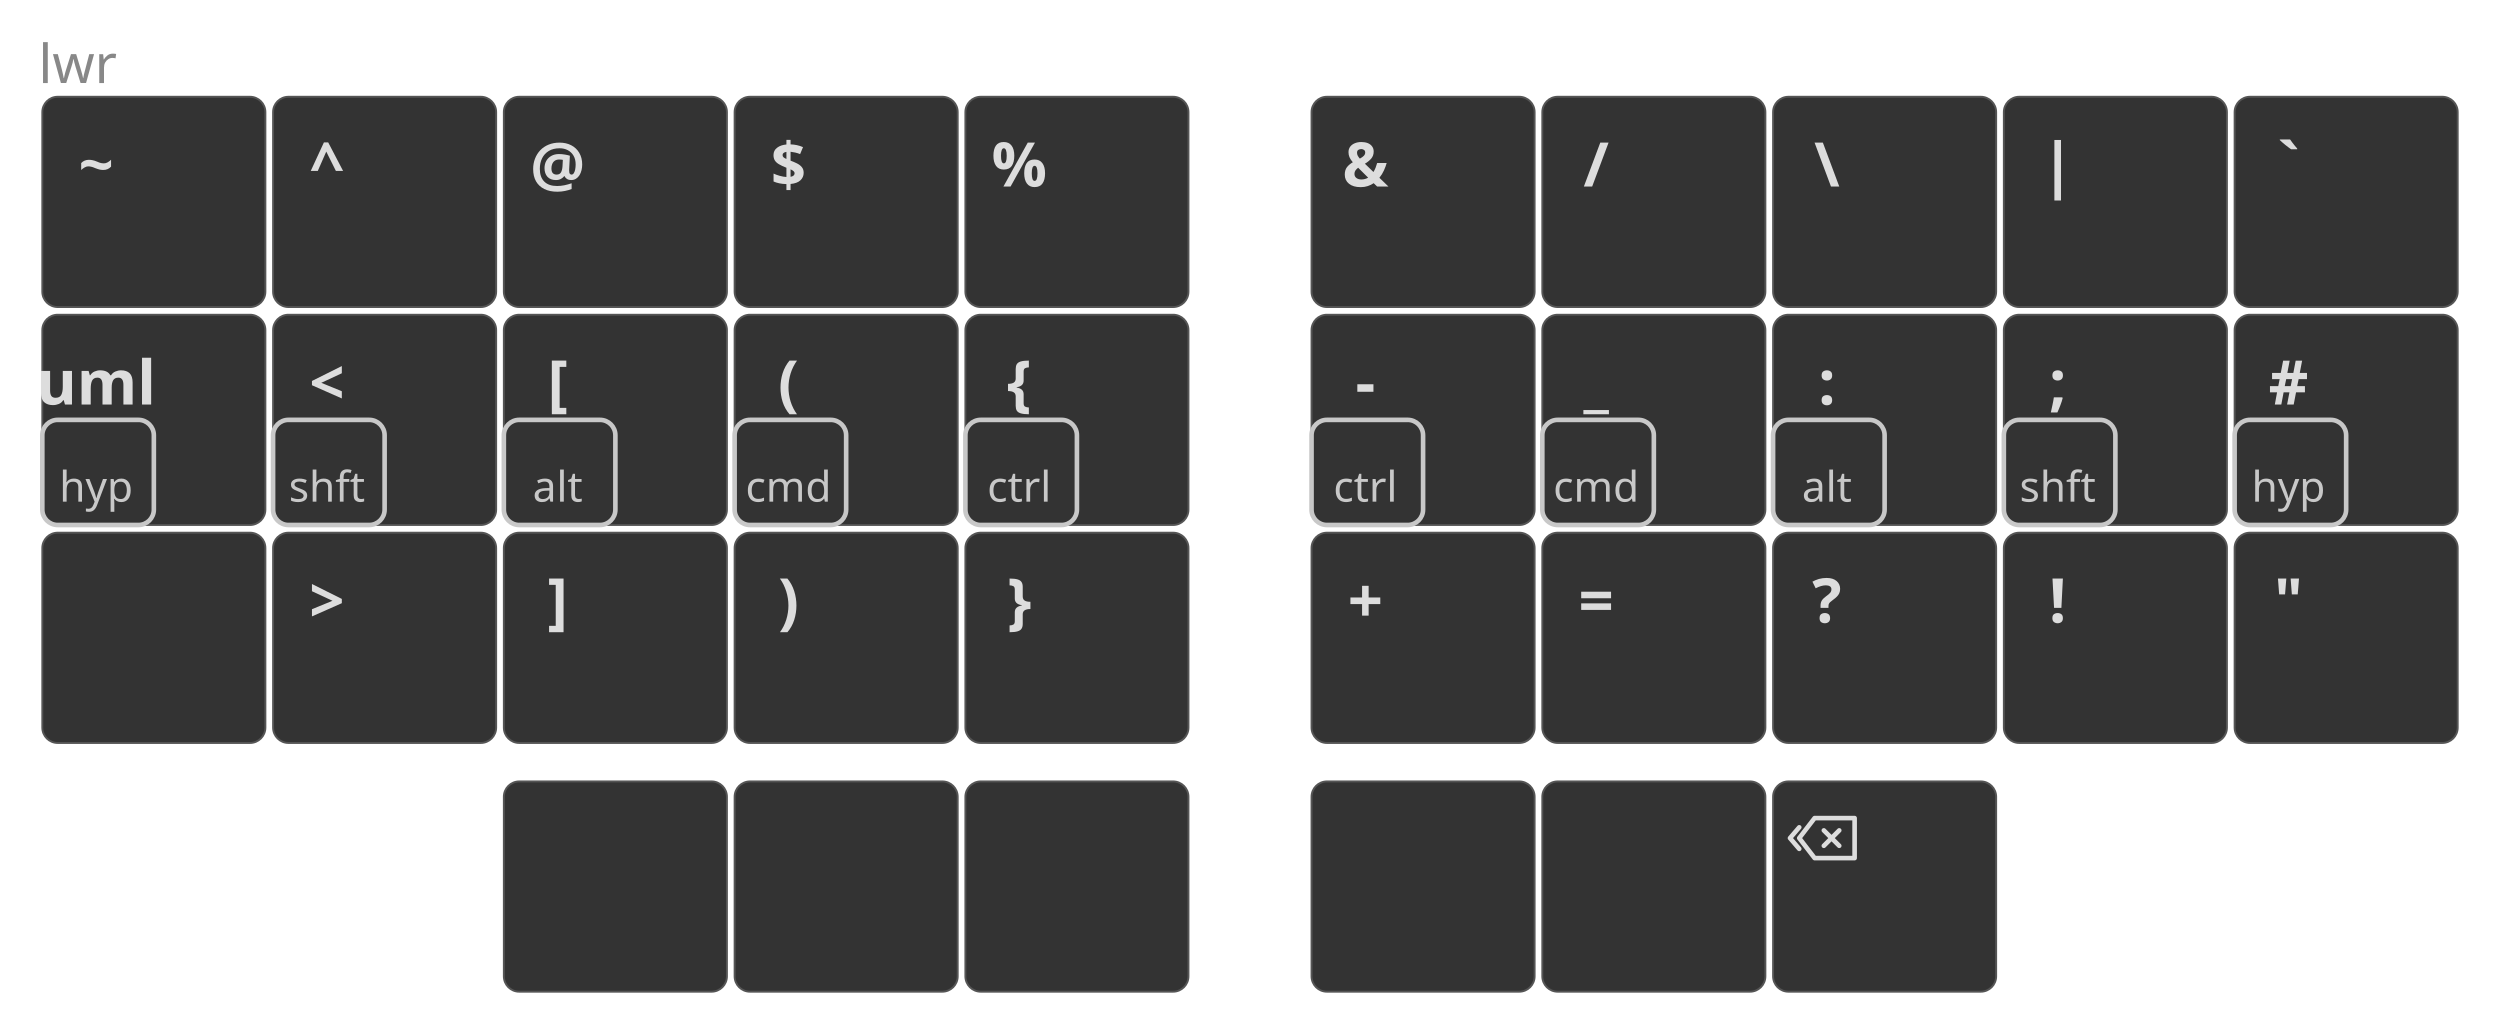
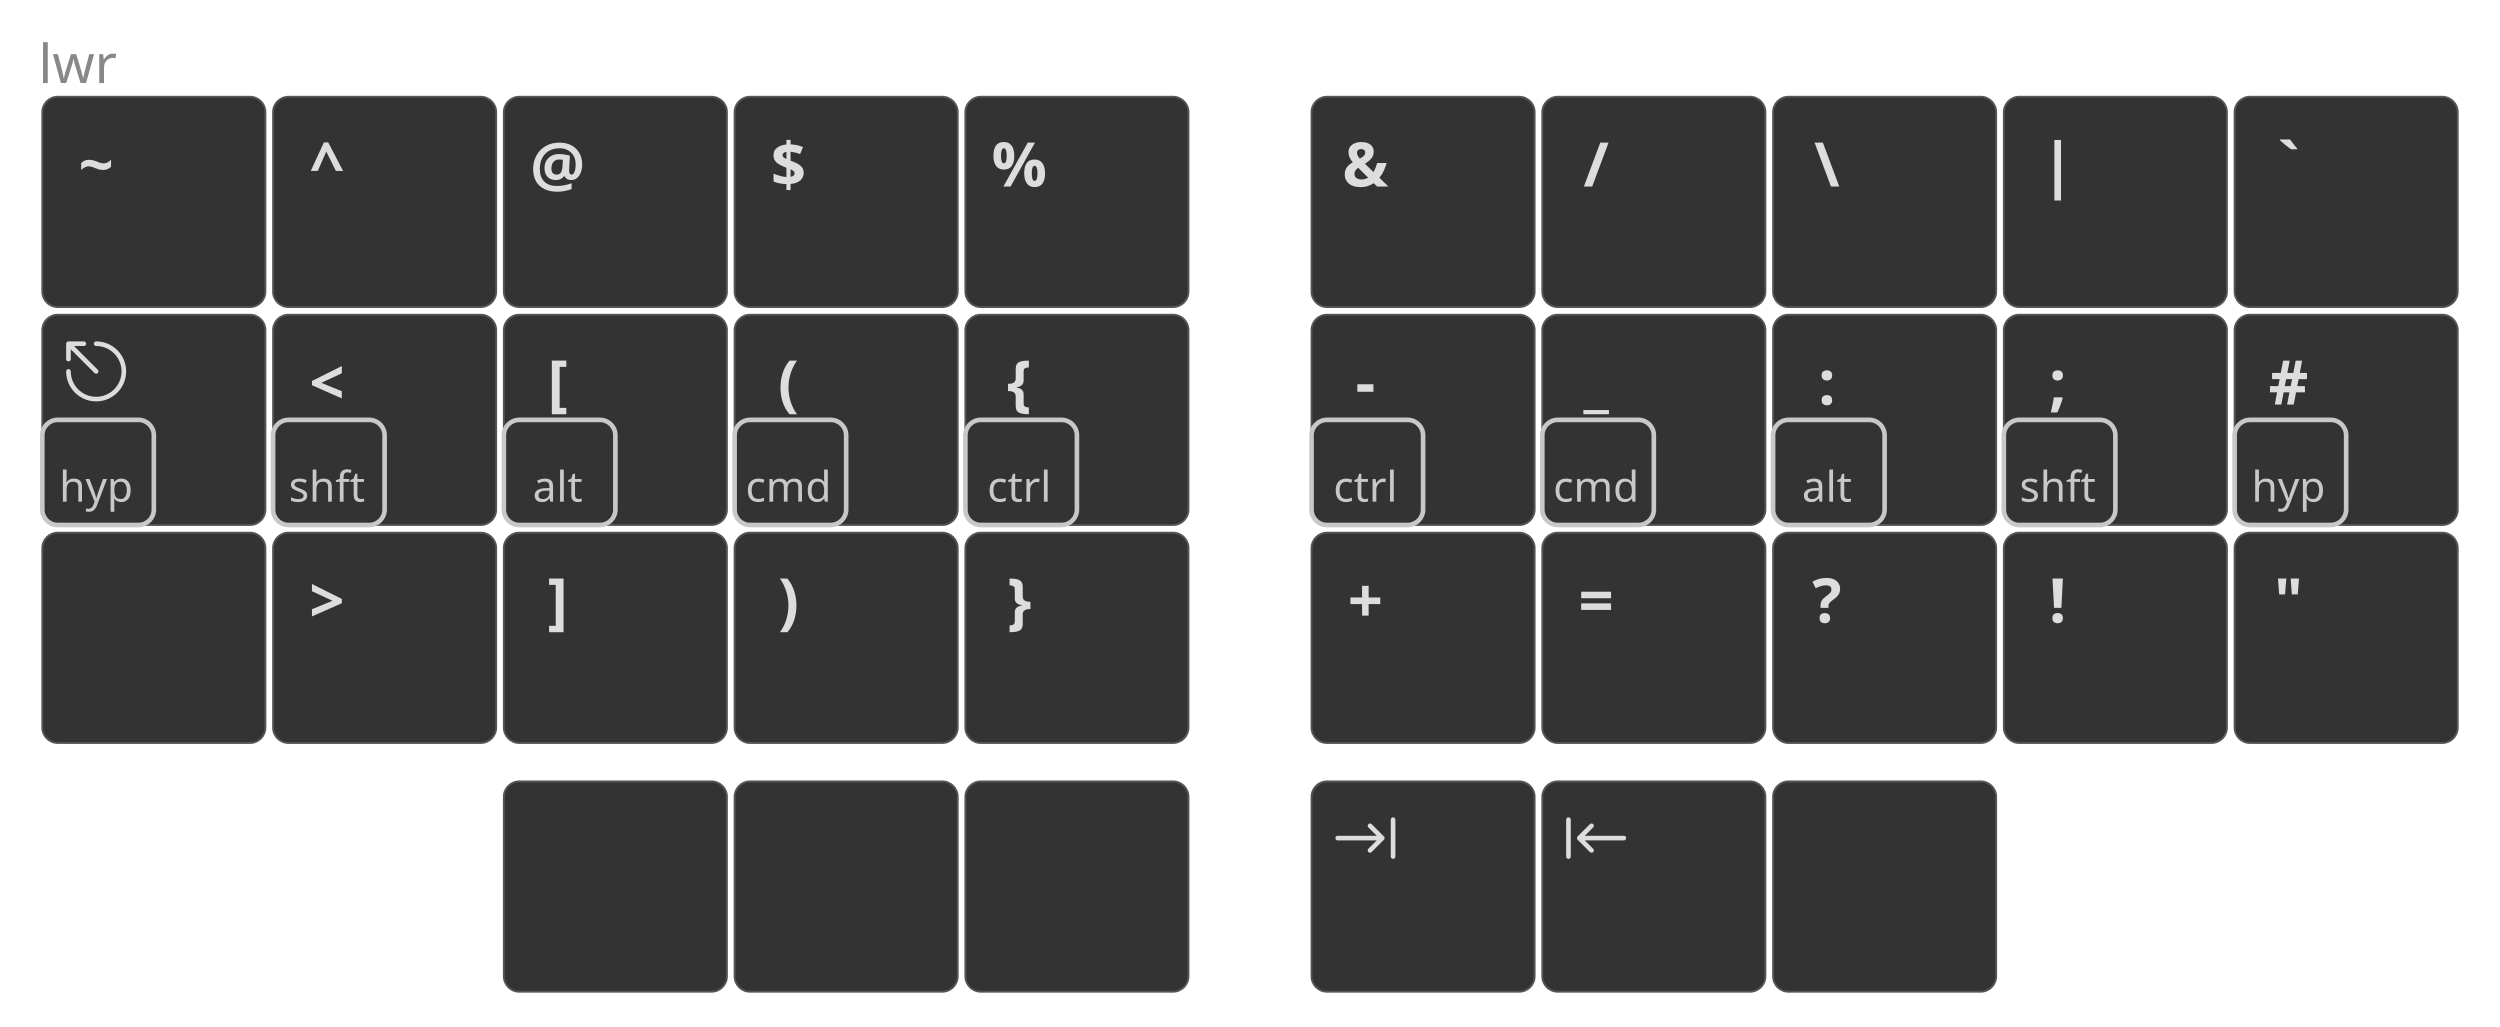
<svg xmlns="http://www.w3.org/2000/svg" class="keymap" width="650" height="267" viewBox="-10 -24 650.0 266.68">
  <style>svg.keymap { background: #1e1e2e; font-family: sans-serif; }
    rect.keycap { fill: #333333; stroke: #555555; stroke-width: 0.5px; }
    text { fill: #c8c8c8; text-anchor: middle; dominant-baseline: central; }
    text.base { font-size: 16px; font-weight: 600; fill: #dddddd; }
    text.hold { font-size: 11px; }
    text.sym { font-size: 13px; fill: #9999ff; }
    text.num { font-size: 13px; fill: #ee9944; }
    text.oneshot { font-size: 12px; font-weight: 600; }
    use.glyph { fill: none; stroke: #c8c8c8; stroke-width: 2.5px;
                stroke-linecap: round; stroke-linejoin: round; }
    use.glyph.base { stroke: #dddddd; stroke-width: 3px; }
    use.glyph.sym { stroke: #9999ff; }
    use.glyph.num { stroke: #ee9944; }
    rect.hold-box { stroke-width: 1.2px; }
    rect.hold-box.tap-preferred.mod { fill: none; stroke: #c8c8c8; }
    rect.hold-box.tap-preferred.sym { fill: none; stroke: #9999ff; }
    rect.hold-box.tap-preferred.nav { fill: none; stroke: #ee9944; }
    rect.hold-box.hold-preferred.mod { fill: #666666; stroke: #666666; }
    rect.hold-box.hold-preferred.sym { fill: #6666bb; stroke: #6666bb; }
    rect.hold-box.hold-preferred.nav { fill: #aa7755; stroke: #aa7755; }
    rect.hold-box.oneshot.mod { fill: #666666; stroke: #666666; }
    rect.hold-box.oneshot.sym { fill: #6666bb; stroke: #6666bb; }
    rect.hold-box.oneshot.nav { fill: #aa7755; stroke: #aa7755; }
    text.hold.hold-preferred.mod, text.oneshot.mod { fill: #eeeeee; font-weight: 700; }
    text.hold.hold-preferred.sym, text.oneshot.sym,
    text.hold.hold-preferred.nav, text.oneshot.nav { fill: #1a1a1a; font-weight: 700; }
    text.hold.tap-preferred { fill: #c8c8c8; }
    text.title { font-size: 14px; fill: #888888; text-anchor: start; }</style>
  <defs>
    <path id="glyph_backspace" class="symbol" transform="scale(0.4) translate(-24,-30)" d="M22,19l10,10 M22,29l10-10 M6,24l10,13h26v-26h-26z" />
    <path id="glyph_delete-word" class="symbol" transform="scale(0.4) translate(-24,-30)" d="M22,19l10,10 M22,29l10-10 M6,24l10,13h26v-26h-26z M6,17l-6,7,6,7" />
    <path id="glyph_return" class="symbol" transform="scale(0.4) translate(-24,-30)" d="M42,13V27H6 m8-8l-8,8l8,8" />
    <path id="glyph_space" class="symbol" transform="scale(0.4) translate(-24,-30)" d="M42,24V32H6V24" />
    <path id="glyph_escape" class="symbol" transform="scale(0.4) translate(-24,-30)" d="M24,24l-18-18 m0,10v-10h10 M24,6A18,18,0,1,1,6,24" />
    <path id="glyph_up" class="symbol" transform="scale(0.4) translate(-24,-30)" d="M24,42v-36 m-8,6l8-8l8,8" />
    <path id="glyph_down" class="symbol" transform="scale(0.4) translate(-24,-30)" d="M24,6v36 m-8,-6l8,8l8-8" />
    <path id="glyph_left" class="symbol" transform="scale(0.4) translate(-24,-30)" d="M42,24h-36 m6-8l-8,8l8,8" />
    <path id="glyph_right" class="symbol" transform="scale(0.4) translate(-24,-30)" d="M6,24h36 m-6-8l8,8l-8,8" />
    <path id="glyph_tab" class="symbol" transform="scale(0.4) translate(-24,-30)" d="M6,24h27 m-6-8l8,8l-8,8 M42,12V36" />
    <path id="glyph_btab" class="symbol" transform="scale(0.4) translate(-24,-30)" d="M42,24h-27 m6-8l-8,8l8,8 M6,12V36" />
    <path id="glyph_home" class="symbol" transform="scale(0.4) translate(-24,-30)" d="M42,42l-28-28 m0,10v-10h10 m8-8h-26v26" />
    <path id="glyph_end" class="symbol" transform="scale(0.4) translate(-24,-30)" d="M6,6l28,28 m0-10v10h-10 m-8,8h26v-26" />
    <path id="glyph_word-right" class="symbol" transform="scale(0.4) translate(-24,-30)" d="M8,13l10,11-10,11 M24,13l10,11-10,11" />
    <path id="glyph_word-left" class="symbol" transform="scale(0.4) translate(-24,-30)" d="M40,13l-10,11,10,11 M24,13l-10,11,10,11" />
    <path id="glyph_hist-fwd" class="symbol" transform="scale(0.4) translate(-24,-30)" d="M10,32A16,14,0,1,0,36,18 m-2,-8l2,8l-8,2" />
    <path id="glyph_hist-back" class="symbol" transform="scale(0.4) translate(-24,-30)" d="M38,32A16,14,0,1,1,12,18 m2,-8l-2,8l8,2" />
  </defs>
  <text class="title" x="0" y="-8">lwr</text>
  <g transform="translate(0.00,0.00)">
    <rect class="keycap" x="1.0" y="1.0" width="58.0" height="54.67" rx="4.0" ry="4.0" />
    <text class="base" x="15.0" y="18.134">~</text>
  </g>
  <g transform="translate(60.00,0.00)">
    <rect class="keycap" x="1.0" y="1.0" width="58.0" height="54.67" rx="4.0" ry="4.0" />
    <text class="base" x="15.0" y="18.134">^</text>
  </g>
  <g transform="translate(120.00,0.00)">
    <rect class="keycap" x="1.0" y="1.0" width="58.0" height="54.67" rx="4.0" ry="4.0" />
    <text class="base" x="15.0" y="18.134">@</text>
  </g>
  <g transform="translate(180.00,0.00)">
    <rect class="keycap" x="1.0" y="1.0" width="58.0" height="54.67" rx="4.0" ry="4.0" />
    <text class="base" x="15.0" y="18.134">$</text>
  </g>
  <g transform="translate(240.00,0.00)">
    <rect class="keycap" x="1.0" y="1.0" width="58.0" height="54.67" rx="4.0" ry="4.0" />
    <text class="base" x="15.0" y="18.134">%</text>
  </g>
  <g transform="translate(330.00,0.00)">
    <rect class="keycap" x="1.0" y="1.0" width="58.0" height="54.67" rx="4.0" ry="4.0" />
    <text class="base" x="15.0" y="18.134">&amp;</text>
  </g>
  <g transform="translate(390.00,0.00)">
    <rect class="keycap" x="1.0" y="1.0" width="58.0" height="54.67" rx="4.0" ry="4.0" />
    <text class="base" x="15.0" y="18.134">/</text>
  </g>
  <g transform="translate(450.00,0.00)">
    <rect class="keycap" x="1.0" y="1.0" width="58.0" height="54.67" rx="4.0" ry="4.0" />
    <text class="base" x="15.0" y="18.134">\</text>
  </g>
  <g transform="translate(510.00,0.00)">
    <rect class="keycap" x="1.0" y="1.0" width="58.0" height="54.67" rx="4.0" ry="4.0" />
    <text class="base" x="15.0" y="18.134">|</text>
  </g>
  <g transform="translate(570.00,0.00)">
    <rect class="keycap" x="1.0" y="1.0" width="58.0" height="54.67" rx="4.0" ry="4.0" />
    <text class="base" x="15.0" y="18.134">`</text>
  </g>
  <g transform="translate(0.00,56.67)">
    <rect class="keycap" x="1.0" y="1.0" width="58.0" height="54.67" rx="4.0" ry="4.0" />
    <rect class="hold-box tap-preferred mod" x="1.0" y="28.335" width="29.0" height="27.335" rx="4.0" ry="4.0" />
-     <text class="base" x="15.0" y="18.134">uml</text>
+     <use class="glyph base" href="#glyph_escape" x="15.0" y="18.134" />
    <text class="hold tap-preferred mod" x="15.0" y="45.336">hyp</text>
  </g>
  <g transform="translate(60.00,56.67)">
    <rect class="keycap" x="1.0" y="1.0" width="58.0" height="54.67" rx="4.0" ry="4.0" />
    <rect class="hold-box tap-preferred mod" x="1.0" y="28.335" width="29.0" height="27.335" rx="4.0" ry="4.0" />
    <text class="base" x="15.0" y="18.134">&lt;</text>
    <text class="hold tap-preferred mod" x="15.0" y="45.336">shft</text>
  </g>
  <g transform="translate(120.00,56.67)">
    <rect class="keycap" x="1.0" y="1.0" width="58.0" height="54.67" rx="4.0" ry="4.0" />
    <rect class="hold-box tap-preferred mod" x="1.0" y="28.335" width="29.0" height="27.335" rx="4.0" ry="4.0" />
    <text class="base" x="15.0" y="18.134">[</text>
    <text class="hold tap-preferred mod" x="15.0" y="45.336">alt</text>
  </g>
  <g transform="translate(180.00,56.67)">
    <rect class="keycap" x="1.0" y="1.0" width="58.0" height="54.67" rx="4.0" ry="4.0" />
    <rect class="hold-box tap-preferred mod" x="1.0" y="28.335" width="29.0" height="27.335" rx="4.0" ry="4.0" />
    <text class="base" x="15.0" y="18.134">(</text>
    <text class="hold tap-preferred mod" x="15.0" y="45.336">cmd</text>
  </g>
  <g transform="translate(240.00,56.67)">
    <rect class="keycap" x="1.0" y="1.0" width="58.0" height="54.67" rx="4.0" ry="4.0" />
    <rect class="hold-box tap-preferred mod" x="1.0" y="28.335" width="29.0" height="27.335" rx="4.0" ry="4.0" />
    <text class="base" x="15.0" y="18.134">{</text>
    <text class="hold tap-preferred mod" x="15.0" y="45.336">ctrl</text>
  </g>
  <g transform="translate(330.00,56.67)">
    <rect class="keycap" x="1.0" y="1.0" width="58.0" height="54.67" rx="4.0" ry="4.0" />
    <rect class="hold-box tap-preferred mod" x="1.0" y="28.335" width="29.0" height="27.335" rx="4.0" ry="4.0" />
    <text class="base" x="15.0" y="18.134">-</text>
    <text class="hold tap-preferred mod" x="15.0" y="45.336">ctrl</text>
  </g>
  <g transform="translate(390.00,56.67)">
    <rect class="keycap" x="1.0" y="1.0" width="58.0" height="54.67" rx="4.0" ry="4.0" />
    <rect class="hold-box tap-preferred mod" x="1.0" y="28.335" width="29.0" height="27.335" rx="4.0" ry="4.0" />
    <text class="base" x="15.0" y="18.134">_</text>
    <text class="hold tap-preferred mod" x="15.0" y="45.336">cmd</text>
  </g>
  <g transform="translate(450.00,56.67)">
    <rect class="keycap" x="1.0" y="1.0" width="58.0" height="54.67" rx="4.0" ry="4.0" />
    <rect class="hold-box tap-preferred mod" x="1.0" y="28.335" width="29.0" height="27.335" rx="4.0" ry="4.0" />
    <text class="base" x="15.0" y="18.134">:</text>
    <text class="hold tap-preferred mod" x="15.0" y="45.336">alt</text>
  </g>
  <g transform="translate(510.00,56.67)">
    <rect class="keycap" x="1.0" y="1.0" width="58.0" height="54.67" rx="4.0" ry="4.0" />
    <rect class="hold-box tap-preferred mod" x="1.0" y="28.335" width="29.0" height="27.335" rx="4.0" ry="4.0" />
    <text class="base" x="15.0" y="18.134">;</text>
    <text class="hold tap-preferred mod" x="15.0" y="45.336">shft</text>
  </g>
  <g transform="translate(570.00,56.67)">
    <rect class="keycap" x="1.0" y="1.0" width="58.0" height="54.67" rx="4.0" ry="4.0" />
    <rect class="hold-box tap-preferred mod" x="1.0" y="28.335" width="29.0" height="27.335" rx="4.0" ry="4.0" />
    <text class="base" x="15.0" y="18.134">#</text>
    <text class="hold tap-preferred mod" x="15.0" y="45.336">hyp</text>
  </g>
  <g transform="translate(0.00,113.34)">
    <rect class="keycap" x="1.0" y="1.0" width="58.0" height="54.67" rx="4.0" ry="4.0" />
  </g>
  <g transform="translate(60.00,113.34)">
    <rect class="keycap" x="1.0" y="1.0" width="58.0" height="54.67" rx="4.0" ry="4.0" />
    <text class="base" x="15.0" y="18.134">&gt;</text>
  </g>
  <g transform="translate(120.00,113.34)">
    <rect class="keycap" x="1.0" y="1.0" width="58.0" height="54.67" rx="4.0" ry="4.0" />
    <text class="base" x="15.0" y="18.134">]</text>
  </g>
  <g transform="translate(180.00,113.34)">
    <rect class="keycap" x="1.0" y="1.0" width="58.0" height="54.67" rx="4.0" ry="4.0" />
    <text class="base" x="15.0" y="18.134">)</text>
  </g>
  <g transform="translate(240.00,113.34)">
    <rect class="keycap" x="1.0" y="1.0" width="58.0" height="54.67" rx="4.0" ry="4.0" />
    <text class="base" x="15.0" y="18.134">}</text>
  </g>
  <g transform="translate(330.00,113.34)">
    <rect class="keycap" x="1.0" y="1.0" width="58.0" height="54.67" rx="4.0" ry="4.0" />
    <text class="base" x="15.0" y="18.134">+</text>
  </g>
  <g transform="translate(390.00,113.34)">
    <rect class="keycap" x="1.0" y="1.0" width="58.0" height="54.67" rx="4.0" ry="4.0" />
    <text class="base" x="15.0" y="18.134">=</text>
  </g>
  <g transform="translate(450.00,113.34)">
    <rect class="keycap" x="1.0" y="1.0" width="58.0" height="54.67" rx="4.0" ry="4.0" />
    <text class="base" x="15.0" y="18.134">?</text>
  </g>
  <g transform="translate(510.00,113.34)">
    <rect class="keycap" x="1.0" y="1.0" width="58.0" height="54.67" rx="4.0" ry="4.0" />
    <text class="base" x="15.0" y="18.134">!</text>
  </g>
  <g transform="translate(570.00,113.34)">
    <rect class="keycap" x="1.0" y="1.0" width="58.0" height="54.67" rx="4.0" ry="4.0" />
    <text class="base" x="15.0" y="18.134">"</text>
  </g>
  <g transform="translate(120.00,178.01)">
    <rect class="keycap" x="1.0" y="1.0" width="58.0" height="54.67" rx="4.0" ry="4.0" />
  </g>
  <g transform="translate(180.00,178.01)">
    <rect class="keycap" x="1.0" y="1.0" width="58.0" height="54.67" rx="4.0" ry="4.0" />
  </g>
  <g transform="translate(240.00,178.01)">
    <rect class="keycap" x="1.0" y="1.0" width="58.0" height="54.67" rx="4.0" ry="4.0" />
  </g>
  <g transform="translate(330.00,178.01)">
    <rect class="keycap" x="1.0" y="1.0" width="58.0" height="54.67" rx="4.0" ry="4.0" />
+     <use class="glyph base" href="#glyph_tab" x="15.0" y="18.134" />
  </g>
  <g transform="translate(390.00,178.01)">
    <rect class="keycap" x="1.0" y="1.0" width="58.0" height="54.67" rx="4.0" ry="4.0" />
+     <use class="glyph base" href="#glyph_btab" x="15.0" y="18.134" />
  </g>
  <g transform="translate(450.00,178.01)">
    <rect class="keycap" x="1.0" y="1.0" width="58.0" height="54.67" rx="4.0" ry="4.0" />
-     <use class="glyph base" href="#glyph_delete-word" x="15.0" y="18.134" />
  </g>
</svg>
